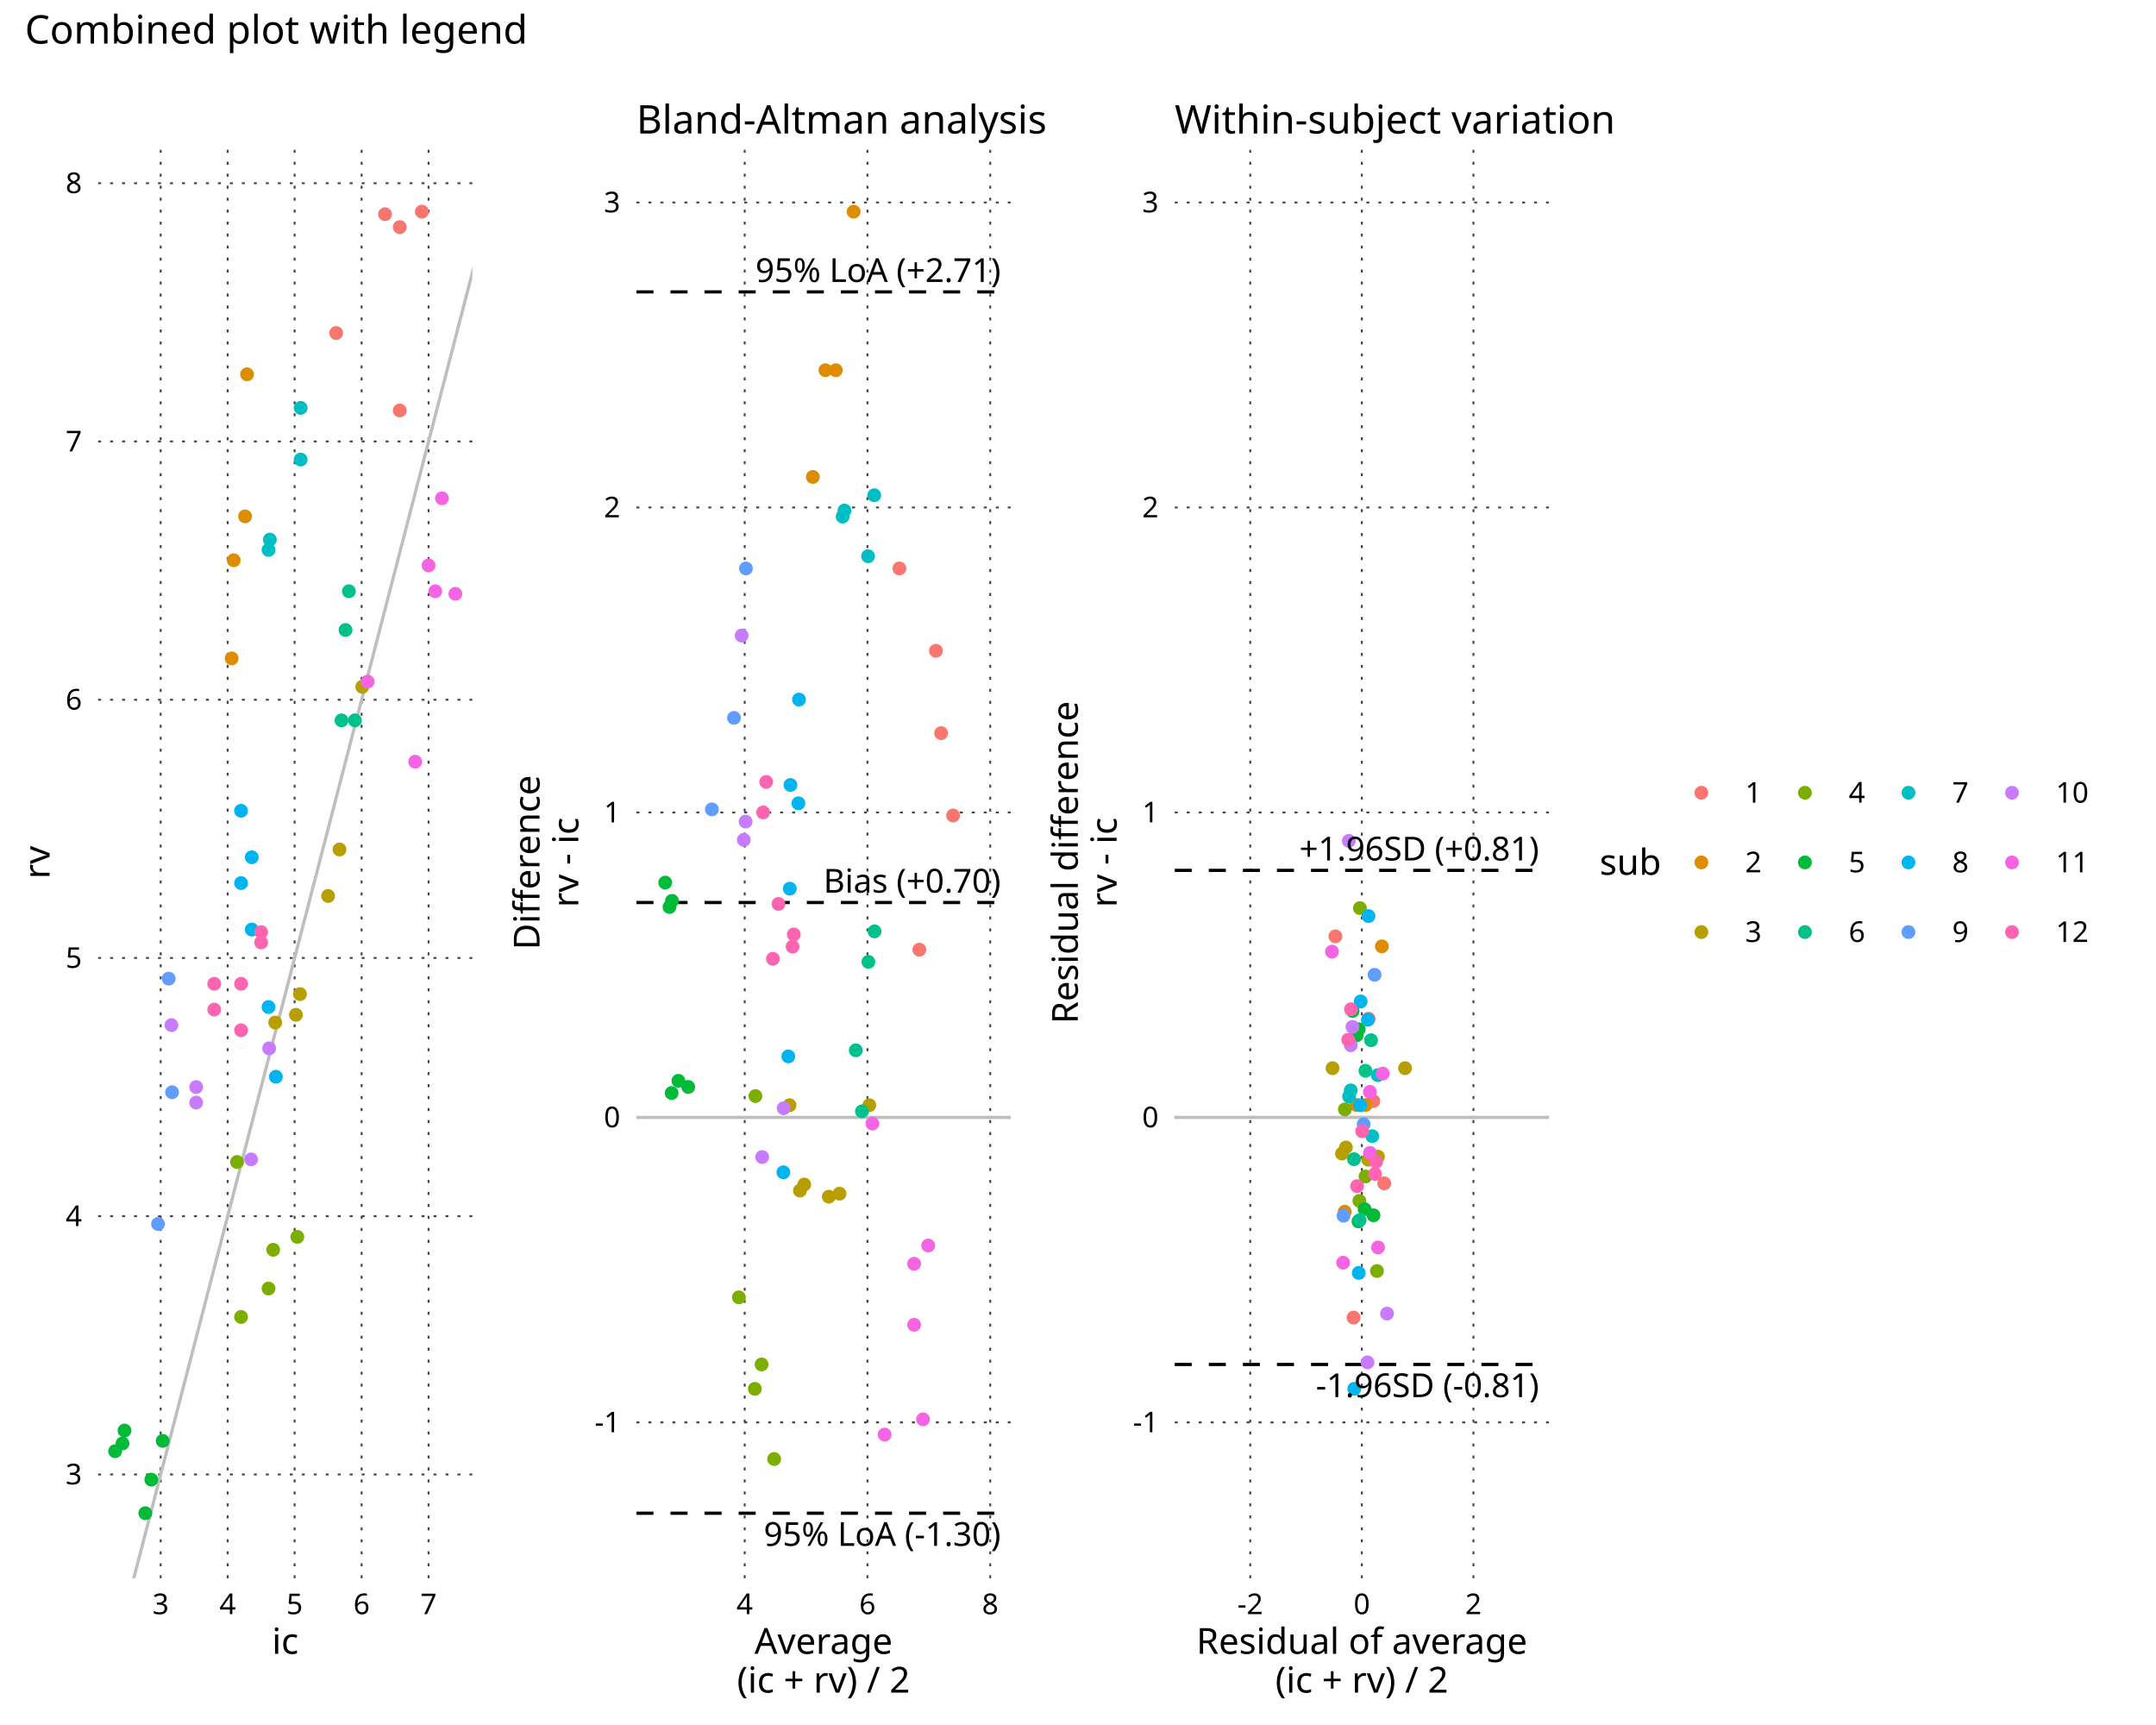
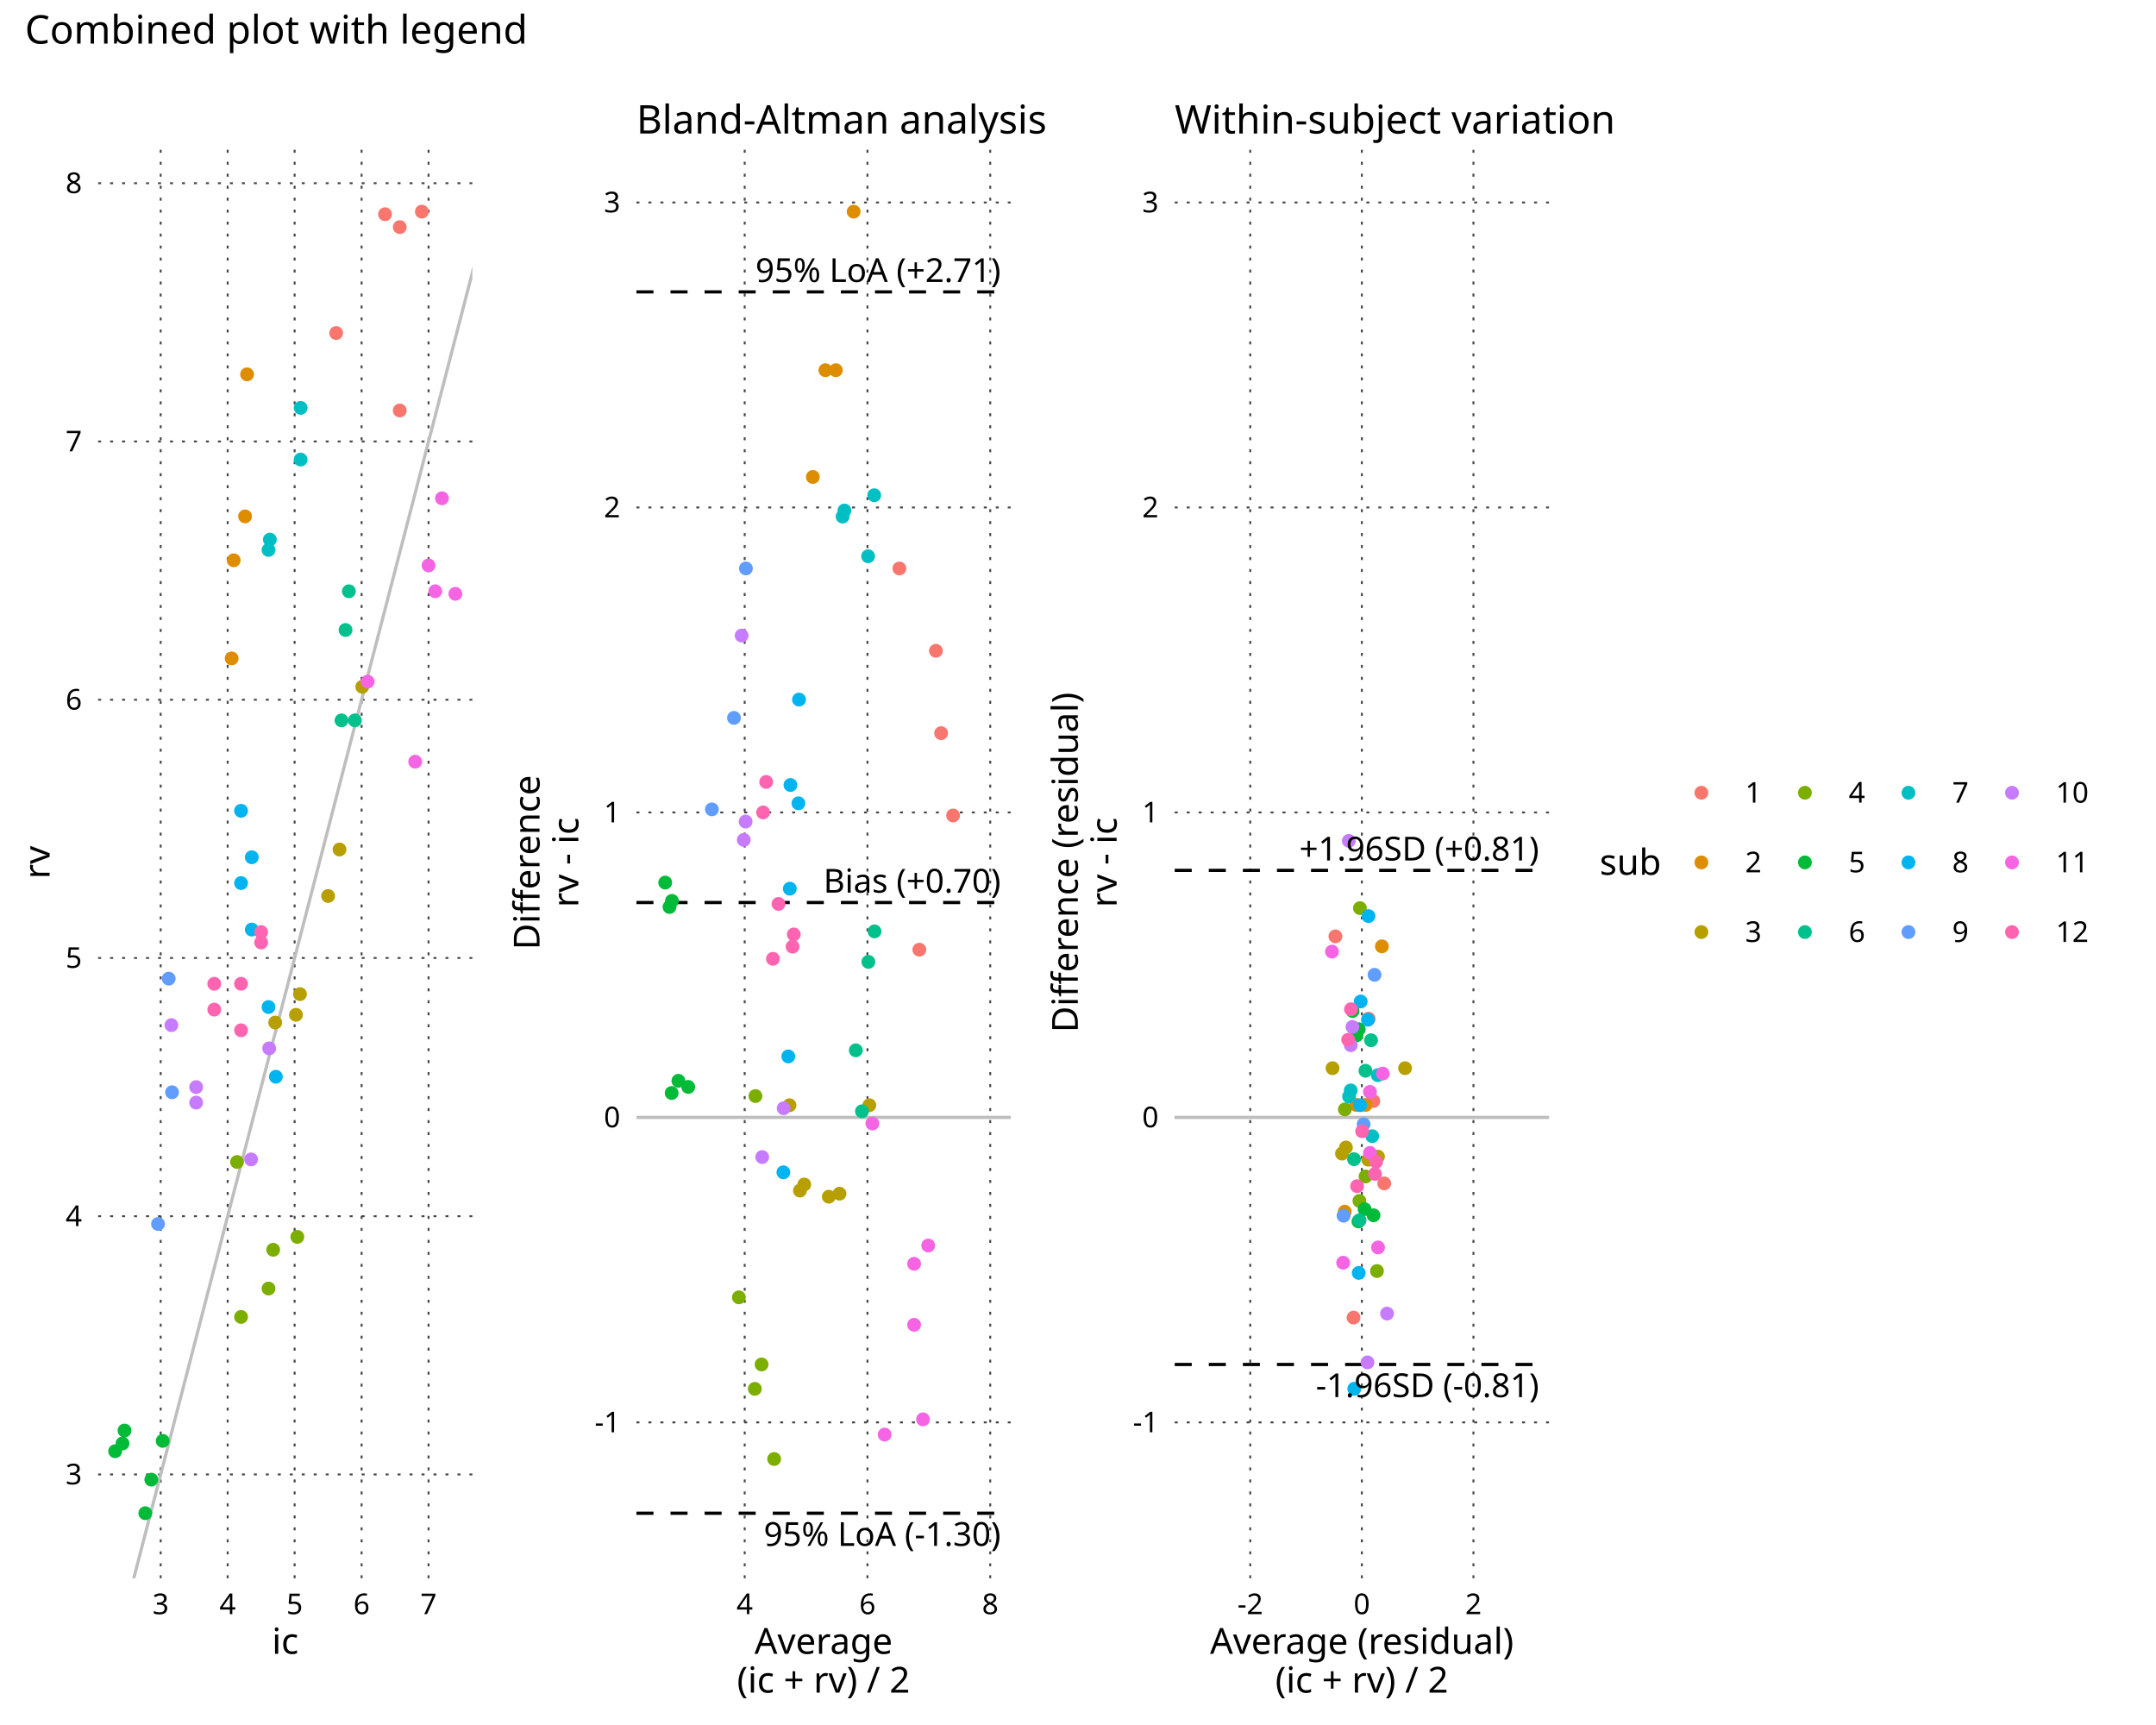
<svg xmlns="http://www.w3.org/2000/svg" class="svglite" data-engine-version="2.0" width="720.00pt" height="576.00pt" viewBox="0 0 720.00 576.00">
  <defs>
    <style type="text/css">
    .svglite line, .svglite polyline, .svglite polygon, .svglite path, .svglite rect, .svglite circle {
      fill: none;
      stroke: #000000;
      stroke-linecap: round;
      stroke-linejoin: round;
      stroke-miterlimit: 10.00;
    }
  </style>
  </defs>
  <rect width="100%" height="100%" style="stroke: none; fill: #FFFFFF;" />
  <defs>
    <clipPath id="cpMC4wMHw3MjAuMDB8MC4wMHw1NzYuMDA=">
      <rect x="0.00" y="0.00" width="720.00" height="576.00" />
    </clipPath>
  </defs>
  <g clip-path="url(#cpMC4wMHw3MjAuMDB8MC4wMHw1NzYuMDA=)">
    <rect x="0.00" y="0.00" width="720.00" height="576.00" style="stroke-width: 1.07; stroke: #FFFFFF; fill: #FFFFFF;" />
  </g>
  <defs>
    <clipPath id="cpMzIuNzd8NTE3LjI4fDQ4Ljk0fDUyNy4wMQ==">
      <rect x="32.77" y="48.94" width="484.50" height="478.07" />
    </clipPath>
  </defs>
  <g clip-path="url(#cpMzIuNzd8NTE3LjI4fDQ4Ljk0fDUyNy4wMQ==)">
</g>
  <g clip-path="url(#cpMC4wMHw3MjAuMDB8MC4wMHw1NzYuMDA=)">
</g>
  <defs>
    <clipPath id="cpNS40OHwxNjkuMDl8MjIuNzh8NTcwLjUy">
      <rect x="5.48" y="22.78" width="163.61" height="547.74" />
    </clipPath>
  </defs>
  <g clip-path="url(#cpNS40OHwxNjkuMDl8MjIuNzh8NTcwLjUy)">
</g>
  <g clip-path="url(#cpMC4wMHw3MjAuMDB8MC4wMHw1NzYuMDA=)">
</g>
  <defs>
    <clipPath id="cpMTY5LjA5fDM0OC44NXwyMi43OHw1NzAuNTI=">
      <rect x="169.09" y="22.78" width="179.76" height="547.74" />
    </clipPath>
  </defs>
  <g clip-path="url(#cpMTY5LjA5fDM0OC44NXwyMi43OHw1NzAuNTI=)">
</g>
  <g clip-path="url(#cpMC4wMHw3MjAuMDB8MC4wMHw1NzYuMDA=)">
</g>
  <defs>
    <clipPath id="cpMzQ4Ljg1fDcxNC41MnwyMi43OHw1NzAuNTI=">
      <rect x="348.85" y="22.78" width="365.67" height="547.74" />
    </clipPath>
  </defs>
  <g clip-path="url(#cpMzQ4Ljg1fDcxNC41MnwyMi43OHw1NzAuNTI=)">
</g>
  <g clip-path="url(#cpMC4wMHw3MjAuMDB8MC4wMHw1NzYuMDA=)">
</g>
  <defs>
    <clipPath id="cpMzIuNzd8MTU3Ljc1fDQ4Ljk0fDUyNy4wMQ==">
      <rect x="32.77" y="48.94" width="124.98" height="478.07" />
    </clipPath>
  </defs>
  <g clip-path="url(#cpMzIuNzd8MTU3Ljc1fDQ4Ljk0fDUyNy4wMQ==)">
    <polyline points="32.77,492.34 157.75,492.34 " style="stroke-width: 0.64; stroke: #454545; stroke-dasharray: 1.00,3.00; stroke-linecap: butt;" />
    <polyline points="32.77,406.11 157.75,406.11 " style="stroke-width: 0.64; stroke: #454545; stroke-dasharray: 1.00,3.00; stroke-linecap: butt;" />
    <polyline points="32.77,319.88 157.75,319.88 " style="stroke-width: 0.64; stroke: #454545; stroke-dasharray: 1.00,3.00; stroke-linecap: butt;" />
    <polyline points="32.77,233.65 157.75,233.65 " style="stroke-width: 0.64; stroke: #454545; stroke-dasharray: 1.00,3.00; stroke-linecap: butt;" />
    <polyline points="32.77,147.41 157.75,147.41 " style="stroke-width: 0.64; stroke: #454545; stroke-dasharray: 1.00,3.00; stroke-linecap: butt;" />
    <polyline points="32.77,61.18 157.75,61.18 " style="stroke-width: 0.64; stroke: #454545; stroke-dasharray: 1.00,3.00; stroke-linecap: butt;" />
    <polyline points="53.66,527.01 53.66,48.94 " style="stroke-width: 0.64; stroke: #454545; stroke-dasharray: 1.00,3.00; stroke-linecap: butt;" />
    <polyline points="76.03,527.01 76.03,48.94 " style="stroke-width: 0.64; stroke: #454545; stroke-dasharray: 1.00,3.00; stroke-linecap: butt;" />
    <polyline points="98.39,527.01 98.39,48.94 " style="stroke-width: 0.64; stroke: #454545; stroke-dasharray: 1.00,3.00; stroke-linecap: butt;" />
    <polyline points="120.76,527.01 120.76,48.94 " style="stroke-width: 0.64; stroke: #454545; stroke-dasharray: 1.00,3.00; stroke-linecap: butt;" />
    <polyline points="143.12,527.01 143.12,48.94 " style="stroke-width: 0.64; stroke: #454545; stroke-dasharray: 1.00,3.00; stroke-linecap: butt;" />
    <line x1="-92.20" y1="1054.75" x2="282.72" y2="-390.85" style="stroke-width: 1.07; stroke: #BEBEBE; stroke-linecap: butt;" />
    <circle cx="133.50" cy="75.84" r="1.95" style="stroke-width: 0.71; stroke: #F8766D; fill: #F8766D;" />
    <circle cx="112.26" cy="111.20" r="1.95" style="stroke-width: 0.71; stroke: #F8766D; fill: #F8766D;" />
    <circle cx="140.88" cy="70.67" r="1.95" style="stroke-width: 0.71; stroke: #F8766D; fill: #F8766D;" />
    <circle cx="133.50" cy="137.06" r="1.95" style="stroke-width: 0.71; stroke: #F8766D; fill: #F8766D;" />
    <circle cx="128.58" cy="71.53" r="1.95" style="stroke-width: 0.71; stroke: #F8766D; fill: #F8766D;" />
    <circle cx="77.37" cy="219.85" r="1.95" style="stroke-width: 0.71; stroke: #DE8C00; fill: #DE8C00;" />
    <circle cx="82.51" cy="124.99" r="1.95" style="stroke-width: 0.71; stroke: #DE8C00; fill: #DE8C00;" />
    <circle cx="81.84" cy="172.42" r="1.95" style="stroke-width: 0.71; stroke: #DE8C00; fill: #DE8C00;" />
    <circle cx="78.04" cy="187.08" r="1.95" style="stroke-width: 0.71; stroke: #DE8C00; fill: #DE8C00;" />
    <circle cx="91.91" cy="341.44" r="1.95" style="stroke-width: 0.71; stroke: #B79F00; fill: #B79F00;" />
    <circle cx="109.57" cy="299.18" r="1.95" style="stroke-width: 0.71; stroke: #B79F00; fill: #B79F00;" />
    <circle cx="100.18" cy="331.95" r="1.95" style="stroke-width: 0.71; stroke: #B79F00; fill: #B79F00;" />
    <circle cx="98.84" cy="338.85" r="1.95" style="stroke-width: 0.71; stroke: #B79F00; fill: #B79F00;" />
    <circle cx="120.98" cy="229.33" r="1.95" style="stroke-width: 0.71; stroke: #B79F00; fill: #B79F00;" />
    <circle cx="113.38" cy="283.66" r="1.95" style="stroke-width: 0.71; stroke: #B79F00; fill: #B79F00;" />
    <circle cx="79.16" cy="388.00" r="1.95" style="stroke-width: 0.71; stroke: #7CAE00; fill: #7CAE00;" />
    <circle cx="80.50" cy="439.74" r="1.95" style="stroke-width: 0.71; stroke: #7CAE00; fill: #7CAE00;" />
    <circle cx="89.67" cy="430.26" r="1.95" style="stroke-width: 0.71; stroke: #7CAE00; fill: #7CAE00;" />
    <circle cx="91.23" cy="417.32" r="1.95" style="stroke-width: 0.71; stroke: #7CAE00; fill: #7CAE00;" />
    <circle cx="99.29" cy="413.01" r="1.95" style="stroke-width: 0.71; stroke: #7CAE00; fill: #7CAE00;" />
    <circle cx="54.33" cy="481.13" r="1.95" style="stroke-width: 0.71; stroke: #00BA38; fill: #00BA38;" />
    <circle cx="50.53" cy="494.07" r="1.95" style="stroke-width: 0.71; stroke: #00BA38; fill: #00BA38;" />
    <circle cx="48.52" cy="505.28" r="1.95" style="stroke-width: 0.71; stroke: #00BA38; fill: #00BA38;" />
    <circle cx="41.58" cy="477.68" r="1.95" style="stroke-width: 0.71; stroke: #00BA38; fill: #00BA38;" />
    <circle cx="38.45" cy="484.58" r="1.95" style="stroke-width: 0.71; stroke: #00BA38; fill: #00BA38;" />
    <circle cx="40.91" cy="481.99" r="1.95" style="stroke-width: 0.71; stroke: #00BA38; fill: #00BA38;" />
    <circle cx="118.52" cy="240.54" r="1.95" style="stroke-width: 0.71; stroke: #00C08B; fill: #00C08B;" />
    <circle cx="116.51" cy="197.43" r="1.95" style="stroke-width: 0.71; stroke: #00C08B; fill: #00C08B;" />
    <circle cx="114.05" cy="240.54" r="1.95" style="stroke-width: 0.71; stroke: #00C08B; fill: #00C08B;" />
    <circle cx="115.39" cy="210.36" r="1.95" style="stroke-width: 0.71; stroke: #00C08B; fill: #00C08B;" />
    <circle cx="100.40" cy="136.20" r="1.95" style="stroke-width: 0.71; stroke: #00BFC4; fill: #00BFC4;" />
    <circle cx="90.12" cy="180.18" r="1.95" style="stroke-width: 0.71; stroke: #00BFC4; fill: #00BFC4;" />
    <circle cx="89.67" cy="183.63" r="1.95" style="stroke-width: 0.71; stroke: #00BFC4; fill: #00BFC4;" />
    <circle cx="100.40" cy="153.45" r="1.95" style="stroke-width: 0.71; stroke: #00BFC4; fill: #00BFC4;" />
    <circle cx="92.13" cy="359.54" r="1.95" style="stroke-width: 0.71; stroke: #00B4F0; fill: #00B4F0;" />
    <circle cx="89.67" cy="336.26" r="1.95" style="stroke-width: 0.71; stroke: #00B4F0; fill: #00B4F0;" />
    <circle cx="84.08" cy="310.39" r="1.95" style="stroke-width: 0.71; stroke: #00B4F0; fill: #00B4F0;" />
    <circle cx="80.50" cy="294.87" r="1.95" style="stroke-width: 0.71; stroke: #00B4F0; fill: #00B4F0;" />
    <circle cx="84.08" cy="286.25" r="1.95" style="stroke-width: 0.71; stroke: #00B4F0; fill: #00B4F0;" />
    <circle cx="80.50" cy="270.73" r="1.95" style="stroke-width: 0.71; stroke: #00B4F0; fill: #00B4F0;" />
    <circle cx="57.46" cy="364.72" r="1.95" style="stroke-width: 0.71; stroke: #619CFF; fill: #619CFF;" />
    <circle cx="56.34" cy="326.78" r="1.95" style="stroke-width: 0.71; stroke: #619CFF; fill: #619CFF;" />
    <circle cx="52.77" cy="408.70" r="1.95" style="stroke-width: 0.71; stroke: #619CFF; fill: #619CFF;" />
    <circle cx="83.85" cy="387.14" r="1.95" style="stroke-width: 0.71; stroke: #C77CFF; fill: #C77CFF;" />
    <circle cx="89.89" cy="350.06" r="1.95" style="stroke-width: 0.71; stroke: #C77CFF; fill: #C77CFF;" />
    <circle cx="57.24" cy="342.30" r="1.95" style="stroke-width: 0.71; stroke: #C77CFF; fill: #C77CFF;" />
    <circle cx="65.51" cy="368.17" r="1.95" style="stroke-width: 0.71; stroke: #C77CFF; fill: #C77CFF;" />
    <circle cx="65.51" cy="362.99" r="1.95" style="stroke-width: 0.71; stroke: #C77CFF; fill: #C77CFF;" />
    <circle cx="147.59" cy="166.38" r="1.95" style="stroke-width: 0.71; stroke: #F564E3; fill: #F564E3;" />
    <circle cx="122.77" cy="227.61" r="1.95" style="stroke-width: 0.71; stroke: #F564E3; fill: #F564E3;" />
    <circle cx="143.12" cy="188.80" r="1.95" style="stroke-width: 0.71; stroke: #F564E3; fill: #F564E3;" />
    <circle cx="145.36" cy="197.43" r="1.95" style="stroke-width: 0.71; stroke: #F564E3; fill: #F564E3;" />
    <circle cx="152.07" cy="198.29" r="1.95" style="stroke-width: 0.71; stroke: #F564E3; fill: #F564E3;" />
    <circle cx="138.65" cy="254.34" r="1.95" style="stroke-width: 0.71; stroke: #F564E3; fill: #F564E3;" />
    <circle cx="87.21" cy="314.70" r="1.95" style="stroke-width: 0.71; stroke: #FF64B0; fill: #FF64B0;" />
    <circle cx="80.50" cy="344.02" r="1.95" style="stroke-width: 0.71; stroke: #FF64B0; fill: #FF64B0;" />
    <circle cx="71.55" cy="328.50" r="1.95" style="stroke-width: 0.71; stroke: #FF64B0; fill: #FF64B0;" />
    <circle cx="71.55" cy="337.12" r="1.95" style="stroke-width: 0.71; stroke: #FF64B0; fill: #FF64B0;" />
    <circle cx="80.50" cy="328.50" r="1.95" style="stroke-width: 0.71; stroke: #FF64B0; fill: #FF64B0;" />
    <circle cx="87.21" cy="311.25" r="1.95" style="stroke-width: 0.71; stroke: #FF64B0; fill: #FF64B0;" />
  </g>
  <g clip-path="url(#cpMC4wMHw3MjAuMDB8MC4wMHw1NzYuMDA=)">
    <text x="27.39" y="495.65" text-anchor="end" style="font-size: 9.60px; font-family: sans;" textLength="5.34px" lengthAdjust="spacingAndGlyphs">3</text>
    <text x="27.39" y="409.41" text-anchor="end" style="font-size: 9.60px; font-family: sans;" textLength="5.34px" lengthAdjust="spacingAndGlyphs">4</text>
    <text x="27.39" y="323.18" text-anchor="end" style="font-size: 9.60px; font-family: sans;" textLength="5.34px" lengthAdjust="spacingAndGlyphs">5</text>
    <text x="27.39" y="236.95" text-anchor="end" style="font-size: 9.60px; font-family: sans;" textLength="5.34px" lengthAdjust="spacingAndGlyphs">6</text>
    <text x="27.39" y="150.72" text-anchor="end" style="font-size: 9.60px; font-family: sans;" textLength="5.34px" lengthAdjust="spacingAndGlyphs">7</text>
    <text x="27.39" y="64.48" text-anchor="end" style="font-size: 9.60px; font-family: sans;" textLength="5.34px" lengthAdjust="spacingAndGlyphs">8</text>
    <text x="53.66" y="538.99" text-anchor="middle" style="font-size: 9.60px; font-family: sans;" textLength="5.34px" lengthAdjust="spacingAndGlyphs">3</text>
    <text x="76.03" y="538.99" text-anchor="middle" style="font-size: 9.60px; font-family: sans;" textLength="5.34px" lengthAdjust="spacingAndGlyphs">4</text>
    <text x="98.39" y="538.99" text-anchor="middle" style="font-size: 9.60px; font-family: sans;" textLength="5.34px" lengthAdjust="spacingAndGlyphs">5</text>
    <text x="120.76" y="538.99" text-anchor="middle" style="font-size: 9.60px; font-family: sans;" textLength="5.34px" lengthAdjust="spacingAndGlyphs">6</text>
    <text x="143.12" y="538.99" text-anchor="middle" style="font-size: 9.60px; font-family: sans;" textLength="5.34px" lengthAdjust="spacingAndGlyphs">7</text>
    <text x="95.26" y="552.23" text-anchor="middle" style="font-size: 12.00px; font-family: sans;" textLength="8.67px" lengthAdjust="spacingAndGlyphs">ic</text>
    <text transform="translate(16.57,287.97) rotate(-90)" text-anchor="middle" style="font-size: 12.00px; font-family: sans;" textLength="10.00px" lengthAdjust="spacingAndGlyphs">rv</text>
    <polyline points="212.54,474.95 337.51,474.95 " style="stroke-width: 0.64; stroke: #454545; stroke-dasharray: 1.00,3.00; stroke-linecap: butt;" />
    <polyline points="212.54,373.12 337.51,373.12 " style="stroke-width: 0.64; stroke: #454545; stroke-dasharray: 1.00,3.00; stroke-linecap: butt;" />
    <polyline points="212.54,271.28 337.51,271.28 " style="stroke-width: 0.64; stroke: #454545; stroke-dasharray: 1.00,3.00; stroke-linecap: butt;" />
    <polyline points="212.54,169.45 337.51,169.45 " style="stroke-width: 0.64; stroke: #454545; stroke-dasharray: 1.00,3.00; stroke-linecap: butt;" />
    <polyline points="212.54,67.61 337.51,67.61 " style="stroke-width: 0.64; stroke: #454545; stroke-dasharray: 1.00,3.00; stroke-linecap: butt;" />
    <polyline points="248.69,527.01 248.69,48.94 " style="stroke-width: 0.64; stroke: #454545; stroke-dasharray: 1.00,3.00; stroke-linecap: butt;" />
    <polyline points="289.69,527.01 289.69,48.94 " style="stroke-width: 0.64; stroke: #454545; stroke-dasharray: 1.00,3.00; stroke-linecap: butt;" />
    <polyline points="330.69,527.01 330.69,48.94 " style="stroke-width: 0.64; stroke: #454545; stroke-dasharray: 1.00,3.00; stroke-linecap: butt;" />
    <line x1="212.54" y1="373.12" x2="337.51" y2="373.12" style="stroke-width: 1.07; stroke: #BEBEBE; stroke-linecap: butt;" />
    <line x1="212.54" y1="301.37" x2="337.51" y2="301.37" style="stroke-width: 1.07; stroke-dasharray: 5.69,5.69; stroke-linecap: butt;" />
    <line x1="212.54" y1="505.28" x2="337.51" y2="505.28" style="stroke-width: 1.07; stroke-dasharray: 5.69,5.69; stroke-linecap: butt;" />
    <line x1="212.54" y1="97.47" x2="337.51" y2="97.47" style="stroke-width: 1.07; stroke-dasharray: 5.69,5.69; stroke-linecap: butt;" />
    <circle cx="314.29" cy="244.81" r="1.95" style="stroke-width: 0.71; stroke: #F8766D; fill: #F8766D;" />
    <circle cx="300.35" cy="189.81" r="1.95" style="stroke-width: 0.71; stroke: #F8766D; fill: #F8766D;" />
    <circle cx="318.28" cy="272.30" r="1.95" style="stroke-width: 0.71; stroke: #F8766D; fill: #F8766D;" />
    <circle cx="307.01" cy="317.11" r="1.95" style="stroke-width: 0.71; stroke: #F8766D; fill: #F8766D;" />
    <circle cx="312.55" cy="217.31" r="1.95" style="stroke-width: 0.71; stroke: #F8766D; fill: #F8766D;" />
    <circle cx="271.45" cy="159.26" r="1.95" style="stroke-width: 0.71; stroke: #DE8C00; fill: #DE8C00;" />
    <circle cx="285.08" cy="70.67" r="1.95" style="stroke-width: 0.71; stroke: #DE8C00; fill: #DE8C00;" />
    <circle cx="279.13" cy="123.62" r="1.95" style="stroke-width: 0.71; stroke: #DE8C00; fill: #DE8C00;" />
    <circle cx="275.65" cy="123.62" r="1.95" style="stroke-width: 0.71; stroke: #DE8C00; fill: #DE8C00;" />
    <circle cx="263.66" cy="369.05" r="1.95" style="stroke-width: 0.71; stroke: #B79F00; fill: #B79F00;" />
    <circle cx="276.78" cy="399.60" r="1.95" style="stroke-width: 0.71; stroke: #B79F00; fill: #B79F00;" />
    <circle cx="268.58" cy="395.52" r="1.95" style="stroke-width: 0.71; stroke: #B79F00; fill: #B79F00;" />
    <circle cx="267.14" cy="397.56" r="1.95" style="stroke-width: 0.71; stroke: #B79F00; fill: #B79F00;" />
    <circle cx="290.31" cy="369.05" r="1.95" style="stroke-width: 0.71; stroke: #B79F00; fill: #B79F00;" />
    <circle cx="280.36" cy="398.58" r="1.95" style="stroke-width: 0.71; stroke: #B79F00; fill: #B79F00;" />
    <circle cx="252.28" cy="365.99" r="1.95" style="stroke-width: 0.71; stroke: #7CAE00; fill: #7CAE00;" />
    <circle cx="246.75" cy="433.20" r="1.95" style="stroke-width: 0.71; stroke: #7CAE00; fill: #7CAE00;" />
    <circle cx="252.08" cy="463.75" r="1.95" style="stroke-width: 0.71; stroke: #7CAE00; fill: #7CAE00;" />
    <circle cx="254.33" cy="455.61" r="1.95" style="stroke-width: 0.71; stroke: #7CAE00; fill: #7CAE00;" />
    <circle cx="258.53" cy="487.18" r="1.95" style="stroke-width: 0.71; stroke: #7CAE00; fill: #7CAE00;" />
    <circle cx="229.84" cy="362.94" r="1.95" style="stroke-width: 0.71; stroke: #00BA38; fill: #00BA38;" />
    <circle cx="226.56" cy="360.90" r="1.95" style="stroke-width: 0.71; stroke: #00BA38; fill: #00BA38;" />
    <circle cx="224.30" cy="364.97" r="1.95" style="stroke-width: 0.71; stroke: #00BA38; fill: #00BA38;" />
    <circle cx="224.40" cy="300.82" r="1.95" style="stroke-width: 0.71; stroke: #00BA38; fill: #00BA38;" />
    <circle cx="222.15" cy="294.71" r="1.95" style="stroke-width: 0.71; stroke: #00BA38; fill: #00BA38;" />
    <circle cx="223.58" cy="302.85" r="1.95" style="stroke-width: 0.71; stroke: #00BA38; fill: #00BA38;" />
    <circle cx="287.85" cy="371.08" r="1.95" style="stroke-width: 0.71; stroke: #00C08B; fill: #00C08B;" />
    <circle cx="292.05" cy="311.00" r="1.95" style="stroke-width: 0.71; stroke: #00C08B; fill: #00C08B;" />
    <circle cx="285.80" cy="350.71" r="1.95" style="stroke-width: 0.71; stroke: #00C08B; fill: #00C08B;" />
    <circle cx="290.00" cy="321.18" r="1.95" style="stroke-width: 0.71; stroke: #00C08B; fill: #00C08B;" />
    <circle cx="291.95" cy="165.37" r="1.95" style="stroke-width: 0.71; stroke: #00BFC4; fill: #00BFC4;" />
    <circle cx="282.00" cy="170.47" r="1.95" style="stroke-width: 0.71; stroke: #00BFC4; fill: #00BFC4;" />
    <circle cx="281.39" cy="172.50" r="1.95" style="stroke-width: 0.71; stroke: #00BFC4; fill: #00BFC4;" />
    <circle cx="289.90" cy="185.74" r="1.95" style="stroke-width: 0.71; stroke: #00BFC4; fill: #00BFC4;" />
    <circle cx="261.61" cy="391.45" r="1.95" style="stroke-width: 0.71; stroke: #00B4F0; fill: #00B4F0;" />
    <circle cx="263.25" cy="352.75" r="1.95" style="stroke-width: 0.71; stroke: #00B4F0; fill: #00B4F0;" />
    <circle cx="263.76" cy="296.74" r="1.95" style="stroke-width: 0.71; stroke: #00B4F0; fill: #00B4F0;" />
    <circle cx="263.97" cy="262.12" r="1.95" style="stroke-width: 0.71; stroke: #00B4F0; fill: #00B4F0;" />
    <circle cx="266.63" cy="268.23" r="1.95" style="stroke-width: 0.71; stroke: #00B4F0; fill: #00B4F0;" />
    <circle cx="266.83" cy="233.60" r="1.95" style="stroke-width: 0.71; stroke: #00B4F0; fill: #00B4F0;" />
    <circle cx="245.11" cy="239.71" r="1.95" style="stroke-width: 0.71; stroke: #619CFF; fill: #619CFF;" />
    <circle cx="249.10" cy="189.81" r="1.95" style="stroke-width: 0.71; stroke: #619CFF; fill: #619CFF;" />
    <circle cx="237.73" cy="270.26" r="1.95" style="stroke-width: 0.71; stroke: #619CFF; fill: #619CFF;" />
    <circle cx="254.54" cy="386.36" r="1.95" style="stroke-width: 0.71; stroke: #C77CFF; fill: #C77CFF;" />
    <circle cx="261.71" cy="370.06" r="1.95" style="stroke-width: 0.71; stroke: #C77CFF; fill: #C77CFF;" />
    <circle cx="247.67" cy="212.22" r="1.95" style="stroke-width: 0.71; stroke: #C77CFF; fill: #C77CFF;" />
    <circle cx="248.39" cy="280.45" r="1.95" style="stroke-width: 0.71; stroke: #C77CFF; fill: #C77CFF;" />
    <circle cx="249.00" cy="274.34" r="1.95" style="stroke-width: 0.71; stroke: #C77CFF; fill: #C77CFF;" />
    <circle cx="309.98" cy="415.89" r="1.95" style="stroke-width: 0.71; stroke: #F564E3; fill: #F564E3;" />
    <circle cx="291.33" cy="375.16" r="1.95" style="stroke-width: 0.71; stroke: #F564E3; fill: #F564E3;" />
    <circle cx="305.27" cy="422.00" r="1.95" style="stroke-width: 0.71; stroke: #F564E3; fill: #F564E3;" />
    <circle cx="305.27" cy="442.37" r="1.95" style="stroke-width: 0.71; stroke: #F564E3; fill: #F564E3;" />
    <circle cx="308.24" cy="473.94" r="1.95" style="stroke-width: 0.71; stroke: #F564E3; fill: #F564E3;" />
    <circle cx="295.43" cy="479.03" r="1.95" style="stroke-width: 0.71; stroke: #F564E3; fill: #F564E3;" />
    <circle cx="264.68" cy="316.09" r="1.95" style="stroke-width: 0.71; stroke: #FF64B0; fill: #FF64B0;" />
    <circle cx="258.12" cy="320.16" r="1.95" style="stroke-width: 0.71; stroke: #FF64B0; fill: #FF64B0;" />
    <circle cx="255.87" cy="261.10" r="1.95" style="stroke-width: 0.71; stroke: #FF64B0; fill: #FF64B0;" />
    <circle cx="254.84" cy="271.28" r="1.95" style="stroke-width: 0.71; stroke: #FF64B0; fill: #FF64B0;" />
    <circle cx="259.97" cy="301.83" r="1.95" style="stroke-width: 0.71; stroke: #FF64B0; fill: #FF64B0;" />
    <circle cx="265.09" cy="312.02" r="1.95" style="stroke-width: 0.71; stroke: #FF64B0; fill: #FF64B0;" />
    <polygon points="273.04,301.37 335.52,301.37 335.44,301.37 335.76,301.36 336.08,301.29 336.38,301.18 336.65,301.02 336.90,300.82 337.11,300.58 337.28,300.31 337.41,300.02 337.49,299.70 337.51,299.39 337.51,299.39 337.51,289.14 337.51,289.14 337.49,288.82 337.41,288.51 337.28,288.22 337.11,287.95 336.90,287.71 336.65,287.50 336.38,287.34 336.08,287.23 335.76,287.17 335.52,287.15 273.04,287.15 273.28,287.17 272.96,287.15 272.64,287.19 272.33,287.28 272.04,287.42 271.78,287.60 271.55,287.82 271.36,288.08 271.21,288.36 271.11,288.66 271.06,288.98 271.05,289.14 271.05,299.39 271.06,299.23 271.06,299.55 271.11,299.86 271.21,300.17 271.36,300.45 271.55,300.70 271.78,300.93 272.04,301.11 272.33,301.24 272.64,301.33 272.96,301.37 " style="stroke-width: nan; stroke: none; fill: none;" />
    <text x="334.20" y="298.06" text-anchor="end" style="font-size: 11.04px; font-family: sans;" textLength="59.84px" lengthAdjust="spacingAndGlyphs">Bias (+0.70)</text>
    <polygon points="252.48,519.50 335.52,519.50 335.44,519.50 335.76,519.48 336.08,519.42 336.38,519.31 336.65,519.15 336.90,518.94 337.11,518.71 337.28,518.44 337.41,518.14 337.49,517.83 337.51,517.51 337.51,517.51 337.51,507.26 337.51,507.26 337.49,506.95 337.41,506.64 337.28,506.34 337.11,506.07 336.90,505.83 336.65,505.63 336.38,505.47 336.08,505.36 335.76,505.29 335.52,505.28 252.48,505.28 252.72,505.29 252.40,505.28 252.08,505.32 251.78,505.41 251.49,505.54 251.23,505.73 250.99,505.95 250.80,506.20 250.65,506.49 250.55,506.79 250.50,507.10 250.50,507.26 250.50,517.51 250.50,517.35 250.50,517.67 250.55,517.99 250.65,518.29 250.80,518.57 250.99,518.83 251.23,519.05 251.49,519.23 251.78,519.37 252.08,519.46 252.40,519.50 " style="stroke-width: nan; stroke: none; fill: none;" />
    <text x="334.20" y="516.19" text-anchor="end" style="font-size: 11.04px; font-family: sans;" textLength="80.39px" lengthAdjust="spacingAndGlyphs">95% LoA (-1.30)</text>
    <polygon points="249.71,97.47 335.52,97.47 335.44,97.47 335.76,97.45 336.08,97.39 336.38,97.28 336.65,97.12 336.90,96.92 337.11,96.68 337.28,96.41 337.41,96.11 337.49,95.80 337.51,95.48 337.51,95.48 337.51,85.23 337.51,85.23 337.49,84.92 337.41,84.61 337.28,84.31 337.11,84.04 336.90,83.80 336.65,83.60 336.38,83.44 336.08,83.33 335.76,83.26 335.52,83.25 249.71,83.25 249.95,83.26 249.63,83.25 249.31,83.29 249.00,83.38 248.71,83.51 248.45,83.70 248.22,83.92 248.03,84.17 247.88,84.46 247.78,84.76 247.73,85.08 247.72,85.23 247.72,95.48 247.73,95.32 247.73,95.64 247.78,95.96 247.88,96.26 248.03,96.54 248.22,96.80 248.45,97.02 248.71,97.20 249.00,97.34 249.31,97.43 249.63,97.47 " style="stroke-width: nan; stroke: none; fill: none;" />
    <text x="334.20" y="94.16" text-anchor="end" style="font-size: 11.04px; font-family: sans;" textLength="83.17px" lengthAdjust="spacingAndGlyphs">95% LoA (+2.71)</text>
    <text x="207.16" y="478.26" text-anchor="end" style="font-size: 9.60px; font-family: sans;" textLength="8.54px" lengthAdjust="spacingAndGlyphs">-1</text>
    <text x="207.16" y="376.42" text-anchor="end" style="font-size: 9.60px; font-family: sans;" textLength="5.34px" lengthAdjust="spacingAndGlyphs">0</text>
    <text x="207.16" y="274.59" text-anchor="end" style="font-size: 9.60px; font-family: sans;" textLength="5.34px" lengthAdjust="spacingAndGlyphs">1</text>
    <text x="207.16" y="172.75" text-anchor="end" style="font-size: 9.60px; font-family: sans;" textLength="5.34px" lengthAdjust="spacingAndGlyphs">2</text>
    <text x="207.16" y="70.91" text-anchor="end" style="font-size: 9.60px; font-family: sans;" textLength="5.34px" lengthAdjust="spacingAndGlyphs">3</text>
    <text x="248.69" y="538.99" text-anchor="middle" style="font-size: 9.60px; font-family: sans;" textLength="5.34px" lengthAdjust="spacingAndGlyphs">4</text>
    <text x="289.69" y="538.99" text-anchor="middle" style="font-size: 9.60px; font-family: sans;" textLength="5.34px" lengthAdjust="spacingAndGlyphs">6</text>
    <text x="330.69" y="538.99" text-anchor="middle" style="font-size: 9.60px; font-family: sans;" textLength="5.34px" lengthAdjust="spacingAndGlyphs">8</text>
    <text x="275.02" y="552.23" text-anchor="middle" style="font-size: 12.00px; font-family: sans;" textLength="44.70px" lengthAdjust="spacingAndGlyphs">Average</text>
    <text x="275.02" y="565.19" text-anchor="middle" style="font-size: 12.00px; font-family: sans;" textLength="57.02px" lengthAdjust="spacingAndGlyphs">(ic + rv) / 2</text>
    <text transform="translate(180.18,287.97) rotate(-90)" text-anchor="middle" style="font-size: 12.00px; font-family: sans;" textLength="54.70px" lengthAdjust="spacingAndGlyphs">Difference</text>
    <text transform="translate(193.14,287.97) rotate(-90)" text-anchor="middle" style="font-size: 12.00px; font-family: sans;" textLength="29.33px" lengthAdjust="spacingAndGlyphs">rv - ic</text>
    <text x="212.54" y="44.58" style="font-size: 13.20px; font-family: sans;" textLength="130.62px" lengthAdjust="spacingAndGlyphs">Bland-Altman analysis</text>
    <polyline points="392.30,474.95 517.28,474.95 " style="stroke-width: 0.64; stroke: #454545; stroke-dasharray: 1.00,3.00; stroke-linecap: butt;" />
    <polyline points="392.30,373.12 517.28,373.12 " style="stroke-width: 0.64; stroke: #454545; stroke-dasharray: 1.00,3.00; stroke-linecap: butt;" />
    <polyline points="392.30,271.28 517.28,271.28 " style="stroke-width: 0.64; stroke: #454545; stroke-dasharray: 1.00,3.00; stroke-linecap: butt;" />
    <polyline points="392.30,169.45 517.28,169.45 " style="stroke-width: 0.64; stroke: #454545; stroke-dasharray: 1.00,3.00; stroke-linecap: butt;" />
    <polyline points="392.30,67.61 517.28,67.61 " style="stroke-width: 0.64; stroke: #454545; stroke-dasharray: 1.00,3.00; stroke-linecap: butt;" />
    <polyline points="417.52,527.01 417.52,48.94 " style="stroke-width: 0.64; stroke: #454545; stroke-dasharray: 1.00,3.00; stroke-linecap: butt;" />
    <polyline points="454.79,527.01 454.79,48.94 " style="stroke-width: 0.64; stroke: #454545; stroke-dasharray: 1.00,3.00; stroke-linecap: butt;" />
    <polyline points="492.06,527.01 492.06,48.94 " style="stroke-width: 0.64; stroke: #454545; stroke-dasharray: 1.00,3.00; stroke-linecap: butt;" />
    <line x1="392.30" y1="373.12" x2="517.28" y2="373.12" style="stroke-width: 1.07; stroke: #BEBEBE; stroke-linecap: butt;" />
    <line x1="392.30" y1="455.61" x2="517.28" y2="455.61" style="stroke-width: 1.07; stroke-dasharray: 5.69,5.69; stroke-linecap: butt;" />
    <line x1="392.30" y1="290.63" x2="517.28" y2="290.63" style="stroke-width: 1.07; stroke-dasharray: 5.69,5.69; stroke-linecap: butt;" />
    <circle cx="458.63" cy="367.66" r="1.95" style="stroke-width: 0.71; stroke: #F8766D; fill: #F8766D;" />
    <circle cx="445.96" cy="312.66" r="1.95" style="stroke-width: 0.71; stroke: #F8766D; fill: #F8766D;" />
    <circle cx="462.27" cy="395.15" r="1.95" style="stroke-width: 0.71; stroke: #F8766D; fill: #F8766D;" />
    <circle cx="452.02" cy="439.96" r="1.95" style="stroke-width: 0.71; stroke: #F8766D; fill: #F8766D;" />
    <circle cx="457.05" cy="340.16" r="1.95" style="stroke-width: 0.71; stroke: #F8766D; fill: #F8766D;" />
    <circle cx="449.08" cy="404.60" r="1.95" style="stroke-width: 0.71; stroke: #DE8C00; fill: #DE8C00;" />
    <circle cx="461.48" cy="316.00" r="1.95" style="stroke-width: 0.71; stroke: #DE8C00; fill: #DE8C00;" />
    <circle cx="456.07" cy="368.95" r="1.95" style="stroke-width: 0.71; stroke: #DE8C00; fill: #DE8C00;" />
    <circle cx="452.90" cy="368.95" r="1.95" style="stroke-width: 0.71; stroke: #DE8C00; fill: #DE8C00;" />
    <circle cx="445.00" cy="356.68" r="1.95" style="stroke-width: 0.71; stroke: #B79F00; fill: #B79F00;" />
    <circle cx="456.92" cy="387.23" r="1.95" style="stroke-width: 0.71; stroke: #B79F00; fill: #B79F00;" />
    <circle cx="449.47" cy="383.16" r="1.95" style="stroke-width: 0.71; stroke: #B79F00; fill: #B79F00;" />
    <circle cx="448.16" cy="385.20" r="1.95" style="stroke-width: 0.71; stroke: #B79F00; fill: #B79F00;" />
    <circle cx="469.22" cy="356.68" r="1.95" style="stroke-width: 0.71; stroke: #B79F00; fill: #B79F00;" />
    <circle cx="460.18" cy="386.22" r="1.95" style="stroke-width: 0.71; stroke: #B79F00; fill: #B79F00;" />
    <circle cx="454.15" cy="303.23" r="1.95" style="stroke-width: 0.71; stroke: #7CAE00; fill: #7CAE00;" />
    <circle cx="449.12" cy="370.44" r="1.95" style="stroke-width: 0.71; stroke: #7CAE00; fill: #7CAE00;" />
    <circle cx="453.97" cy="400.99" r="1.95" style="stroke-width: 0.71; stroke: #7CAE00; fill: #7CAE00;" />
    <circle cx="456.02" cy="392.84" r="1.95" style="stroke-width: 0.71; stroke: #7CAE00; fill: #7CAE00;" />
    <circle cx="459.84" cy="424.41" r="1.95" style="stroke-width: 0.71; stroke: #7CAE00; fill: #7CAE00;" />
    <circle cx="458.69" cy="405.80" r="1.95" style="stroke-width: 0.71; stroke: #00BA38; fill: #00BA38;" />
    <circle cx="455.71" cy="403.76" r="1.95" style="stroke-width: 0.71; stroke: #00BA38; fill: #00BA38;" />
    <circle cx="453.66" cy="407.84" r="1.95" style="stroke-width: 0.71; stroke: #00BA38; fill: #00BA38;" />
    <circle cx="453.75" cy="343.68" r="1.95" style="stroke-width: 0.71; stroke: #00BA38; fill: #00BA38;" />
    <circle cx="451.70" cy="337.57" r="1.95" style="stroke-width: 0.71; stroke: #00BA38; fill: #00BA38;" />
    <circle cx="453.01" cy="345.72" r="1.95" style="stroke-width: 0.71; stroke: #00BA38; fill: #00BA38;" />
    <circle cx="454.04" cy="407.44" r="1.95" style="stroke-width: 0.71; stroke: #00C08B; fill: #00C08B;" />
    <circle cx="457.86" cy="347.35" r="1.95" style="stroke-width: 0.71; stroke: #00C08B; fill: #00C08B;" />
    <circle cx="452.18" cy="387.07" r="1.95" style="stroke-width: 0.71; stroke: #00C08B; fill: #00C08B;" />
    <circle cx="456.00" cy="357.54" r="1.95" style="stroke-width: 0.71; stroke: #00C08B; fill: #00C08B;" />
    <circle cx="460.11" cy="359.01" r="1.95" style="stroke-width: 0.71; stroke: #00BFC4; fill: #00BFC4;" />
    <circle cx="451.08" cy="364.10" r="1.95" style="stroke-width: 0.71; stroke: #00BFC4; fill: #00BFC4;" />
    <circle cx="450.52" cy="366.14" r="1.95" style="stroke-width: 0.71; stroke: #00BFC4; fill: #00BFC4;" />
    <circle cx="458.25" cy="379.38" r="1.95" style="stroke-width: 0.71; stroke: #00BFC4; fill: #00BFC4;" />
    <circle cx="452.26" cy="463.74" r="1.95" style="stroke-width: 0.71; stroke: #00B4F0; fill: #00B4F0;" />
    <circle cx="453.75" cy="425.04" r="1.95" style="stroke-width: 0.71; stroke: #00B4F0; fill: #00B4F0;" />
    <circle cx="454.21" cy="369.03" r="1.95" style="stroke-width: 0.71; stroke: #00B4F0; fill: #00B4F0;" />
    <circle cx="454.40" cy="334.40" r="1.95" style="stroke-width: 0.71; stroke: #00B4F0; fill: #00B4F0;" />
    <circle cx="456.82" cy="340.51" r="1.95" style="stroke-width: 0.71; stroke: #00B4F0; fill: #00B4F0;" />
    <circle cx="457.01" cy="305.89" r="1.95" style="stroke-width: 0.71; stroke: #00B4F0; fill: #00B4F0;" />
    <circle cx="455.39" cy="375.40" r="1.95" style="stroke-width: 0.71; stroke: #619CFF; fill: #619CFF;" />
    <circle cx="459.03" cy="325.50" r="1.95" style="stroke-width: 0.71; stroke: #619CFF; fill: #619CFF;" />
    <circle cx="448.68" cy="405.95" r="1.95" style="stroke-width: 0.71; stroke: #619CFF; fill: #619CFF;" />
    <circle cx="456.68" cy="454.92" r="1.95" style="stroke-width: 0.71; stroke: #C77CFF; fill: #C77CFF;" />
    <circle cx="463.21" cy="438.62" r="1.95" style="stroke-width: 0.71; stroke: #C77CFF; fill: #C77CFF;" />
    <circle cx="450.44" cy="280.78" r="1.95" style="stroke-width: 0.71; stroke: #C77CFF; fill: #C77CFF;" />
    <circle cx="451.09" cy="349.01" r="1.95" style="stroke-width: 0.71; stroke: #C77CFF; fill: #C77CFF;" />
    <circle cx="451.65" cy="342.90" r="1.95" style="stroke-width: 0.71; stroke: #C77CFF; fill: #C77CFF;" />
    <circle cx="461.78" cy="358.49" r="1.95" style="stroke-width: 0.71; stroke: #F564E3; fill: #F564E3;" />
    <circle cx="444.82" cy="317.76" r="1.95" style="stroke-width: 0.71; stroke: #F564E3; fill: #F564E3;" />
    <circle cx="457.49" cy="364.60" r="1.95" style="stroke-width: 0.71; stroke: #F564E3; fill: #F564E3;" />
    <circle cx="457.49" cy="384.97" r="1.95" style="stroke-width: 0.71; stroke: #F564E3; fill: #F564E3;" />
    <circle cx="460.20" cy="416.54" r="1.95" style="stroke-width: 0.71; stroke: #F564E3; fill: #F564E3;" />
    <circle cx="448.55" cy="421.63" r="1.95" style="stroke-width: 0.71; stroke: #F564E3; fill: #F564E3;" />
    <circle cx="459.18" cy="391.99" r="1.95" style="stroke-width: 0.71; stroke: #FF64B0; fill: #FF64B0;" />
    <circle cx="453.21" cy="396.07" r="1.95" style="stroke-width: 0.71; stroke: #FF64B0; fill: #FF64B0;" />
    <circle cx="451.16" cy="337.00" r="1.95" style="stroke-width: 0.71; stroke: #FF64B0; fill: #FF64B0;" />
    <circle cx="450.23" cy="347.18" r="1.95" style="stroke-width: 0.71; stroke: #FF64B0; fill: #FF64B0;" />
    <circle cx="454.89" cy="377.74" r="1.95" style="stroke-width: 0.71; stroke: #FF64B0; fill: #FF64B0;" />
    <circle cx="459.55" cy="387.92" r="1.95" style="stroke-width: 0.71; stroke: #FF64B0; fill: #FF64B0;" />
    <polygon points="436.55,469.83 515.29,469.83 515.21,469.83 515.53,469.82 515.84,469.75 516.14,469.64 516.42,469.48 516.67,469.28 516.88,469.04 517.05,468.77 517.17,468.47 517.25,468.16 517.28,467.84 517.28,467.84 517.28,457.60 517.28,457.60 517.25,457.28 517.17,456.97 517.05,456.67 516.88,456.40 516.67,456.16 516.42,455.96 516.14,455.80 515.84,455.69 515.53,455.62 515.29,455.61 436.55,455.61 436.79,455.62 436.47,455.61 436.15,455.65 435.85,455.74 435.56,455.88 435.29,456.06 435.06,456.28 434.87,456.53 434.72,456.82 434.62,457.12 434.57,457.44 434.56,457.60 434.56,467.84 434.57,467.68 434.57,468.00 434.62,468.32 434.72,468.62 434.87,468.91 435.06,469.16 435.29,469.38 435.56,469.56 435.85,469.70 436.15,469.79 436.47,469.83 " style="stroke-width: nan; stroke: none; fill: none;" />
    <text x="513.96" y="466.52" text-anchor="end" style="font-size: 11.04px; font-family: sans;" textLength="76.09px" lengthAdjust="spacingAndGlyphs">-1.96SD (-0.81)</text>
    <polygon points="431.00,290.63 515.29,290.63 515.21,290.63 515.53,290.61 515.84,290.55 516.14,290.44 516.42,290.28 516.67,290.07 516.88,289.83 517.05,289.56 517.17,289.27 517.25,288.96 517.28,288.64 517.28,288.64 517.28,278.39 517.28,278.39 517.25,278.08 517.17,277.76 517.05,277.47 516.88,277.20 516.67,276.96 516.42,276.76 516.14,276.60 515.84,276.49 515.53,276.42 515.29,276.41 431.00,276.41 431.24,276.42 430.92,276.41 430.60,276.45 430.30,276.54 430.01,276.67 429.74,276.85 429.51,277.08 429.32,277.33 429.17,277.62 429.07,277.92 429.02,278.23 429.01,278.39 429.01,288.64 429.02,288.48 429.02,288.80 429.07,289.12 429.17,289.42 429.32,289.70 429.51,289.96 429.74,290.18 430.01,290.36 430.30,290.50 430.60,290.59 430.92,290.63 " style="stroke-width: nan; stroke: none; fill: none;" />
    <text x="513.96" y="287.32" text-anchor="end" style="font-size: 11.04px; font-family: sans;" textLength="81.64px" lengthAdjust="spacingAndGlyphs">+1.96SD (+0.81)</text>
    <text x="386.92" y="478.26" text-anchor="end" style="font-size: 9.60px; font-family: sans;" textLength="8.54px" lengthAdjust="spacingAndGlyphs">-1</text>
    <text x="386.92" y="376.42" text-anchor="end" style="font-size: 9.60px; font-family: sans;" textLength="5.34px" lengthAdjust="spacingAndGlyphs">0</text>
    <text x="386.92" y="274.59" text-anchor="end" style="font-size: 9.60px; font-family: sans;" textLength="5.34px" lengthAdjust="spacingAndGlyphs">1</text>
    <text x="386.92" y="172.75" text-anchor="end" style="font-size: 9.60px; font-family: sans;" textLength="5.34px" lengthAdjust="spacingAndGlyphs">2</text>
    <text x="386.92" y="70.91" text-anchor="end" style="font-size: 9.60px; font-family: sans;" textLength="5.34px" lengthAdjust="spacingAndGlyphs">3</text>
    <text x="417.52" y="538.99" text-anchor="middle" style="font-size: 9.60px; font-family: sans;" textLength="8.54px" lengthAdjust="spacingAndGlyphs">-2</text>
    <text x="454.79" y="538.99" text-anchor="middle" style="font-size: 9.60px; font-family: sans;" textLength="5.34px" lengthAdjust="spacingAndGlyphs">0</text>
    <text x="492.06" y="538.99" text-anchor="middle" style="font-size: 9.60px; font-family: sans;" textLength="5.34px" lengthAdjust="spacingAndGlyphs">2</text>
-     <text x="454.79" y="552.23" text-anchor="middle" style="font-size: 12.00px; font-family: sans;" textLength="106.75px" lengthAdjust="spacingAndGlyphs">Residual of average</text>
+     <text x="454.79" y="552.23" text-anchor="middle" style="font-size: 12.00px; font-family: sans;" textLength="98.06px" lengthAdjust="spacingAndGlyphs">Average (residual)</text>
    <text x="454.79" y="565.19" text-anchor="middle" style="font-size: 12.00px; font-family: sans;" textLength="57.02px" lengthAdjust="spacingAndGlyphs">(ic + rv) / 2</text>
-     <text transform="translate(359.94,287.97) rotate(-90)" text-anchor="middle" style="font-size: 12.00px; font-family: sans;" textLength="102.74px" lengthAdjust="spacingAndGlyphs">Residual difference</text>
+     <text transform="translate(359.94,287.97) rotate(-90)" text-anchor="middle" style="font-size: 12.00px; font-family: sans;" textLength="108.05px" lengthAdjust="spacingAndGlyphs">Difference (residual)</text>
    <text transform="translate(372.90,287.97) rotate(-90)" text-anchor="middle" style="font-size: 12.00px; font-family: sans;" textLength="29.33px" lengthAdjust="spacingAndGlyphs">rv - ic</text>
    <text x="392.30" y="44.58" style="font-size: 13.20px; font-family: sans;" textLength="136.46px" lengthAdjust="spacingAndGlyphs">Within-subject variation</text>
    <text x="534.21" y="292.10" style="font-size: 12.00px; font-family: sans;" textLength="19.35px" lengthAdjust="spacingAndGlyphs">sub</text>
    <circle cx="568.18" cy="264.71" r="1.95" style="stroke-width: 0.71; stroke: #F8766D; fill: #F8766D;" />
    <circle cx="568.18" cy="287.97" r="1.95" style="stroke-width: 0.71; stroke: #DE8C00; fill: #DE8C00;" />
    <circle cx="568.18" cy="311.23" r="1.95" style="stroke-width: 0.71; stroke: #B79F00; fill: #B79F00;" />
    <circle cx="602.76" cy="264.71" r="1.95" style="stroke-width: 0.71; stroke: #7CAE00; fill: #7CAE00;" />
    <circle cx="602.76" cy="287.97" r="1.95" style="stroke-width: 0.71; stroke: #00BA38; fill: #00BA38;" />
    <circle cx="602.76" cy="311.23" r="1.95" style="stroke-width: 0.71; stroke: #00C08B; fill: #00C08B;" />
    <circle cx="637.33" cy="264.71" r="1.95" style="stroke-width: 0.71; stroke: #00BFC4; fill: #00BFC4;" />
    <circle cx="637.33" cy="287.97" r="1.95" style="stroke-width: 0.71; stroke: #00B4F0; fill: #00B4F0;" />
    <circle cx="637.33" cy="311.23" r="1.95" style="stroke-width: 0.71; stroke: #619CFF; fill: #619CFF;" />
    <circle cx="671.91" cy="264.71" r="1.95" style="stroke-width: 0.71; stroke: #C77CFF; fill: #C77CFF;" />
    <circle cx="671.91" cy="287.97" r="1.95" style="stroke-width: 0.71; stroke: #F564E3; fill: #F564E3;" />
    <circle cx="671.91" cy="311.23" r="1.95" style="stroke-width: 0.71; stroke: #FF64B0; fill: #FF64B0;" />
    <text x="582.80" y="268.02" style="font-size: 9.60px; font-family: sans;" textLength="5.34px" lengthAdjust="spacingAndGlyphs">1</text>
    <text x="582.80" y="291.28" style="font-size: 9.60px; font-family: sans;" textLength="5.34px" lengthAdjust="spacingAndGlyphs">2</text>
    <text x="582.80" y="314.53" style="font-size: 9.60px; font-family: sans;" textLength="5.34px" lengthAdjust="spacingAndGlyphs">3</text>
    <text x="617.38" y="268.02" style="font-size: 9.60px; font-family: sans;" textLength="5.34px" lengthAdjust="spacingAndGlyphs">4</text>
    <text x="617.38" y="291.28" style="font-size: 9.60px; font-family: sans;" textLength="5.34px" lengthAdjust="spacingAndGlyphs">5</text>
    <text x="617.38" y="314.53" style="font-size: 9.60px; font-family: sans;" textLength="5.34px" lengthAdjust="spacingAndGlyphs">6</text>
    <text x="651.95" y="268.02" style="font-size: 9.60px; font-family: sans;" textLength="5.34px" lengthAdjust="spacingAndGlyphs">7</text>
    <text x="651.95" y="291.28" style="font-size: 9.60px; font-family: sans;" textLength="5.34px" lengthAdjust="spacingAndGlyphs">8</text>
    <text x="651.95" y="314.53" style="font-size: 9.60px; font-family: sans;" textLength="5.34px" lengthAdjust="spacingAndGlyphs">9</text>
    <text x="686.53" y="268.02" style="font-size: 9.60px; font-family: sans;" textLength="10.68px" lengthAdjust="spacingAndGlyphs">10</text>
    <text x="686.53" y="291.28" style="font-size: 9.60px; font-family: sans;" textLength="10.68px" lengthAdjust="spacingAndGlyphs">11</text>
    <text x="686.53" y="314.53" style="font-size: 9.60px; font-family: sans;" textLength="10.68px" lengthAdjust="spacingAndGlyphs">12</text>
    <text x="8.31" y="14.56" style="font-size: 13.20px; font-family: sans;" textLength="155.57px" lengthAdjust="spacingAndGlyphs">Combined plot with legend</text>
  </g>
</svg>
